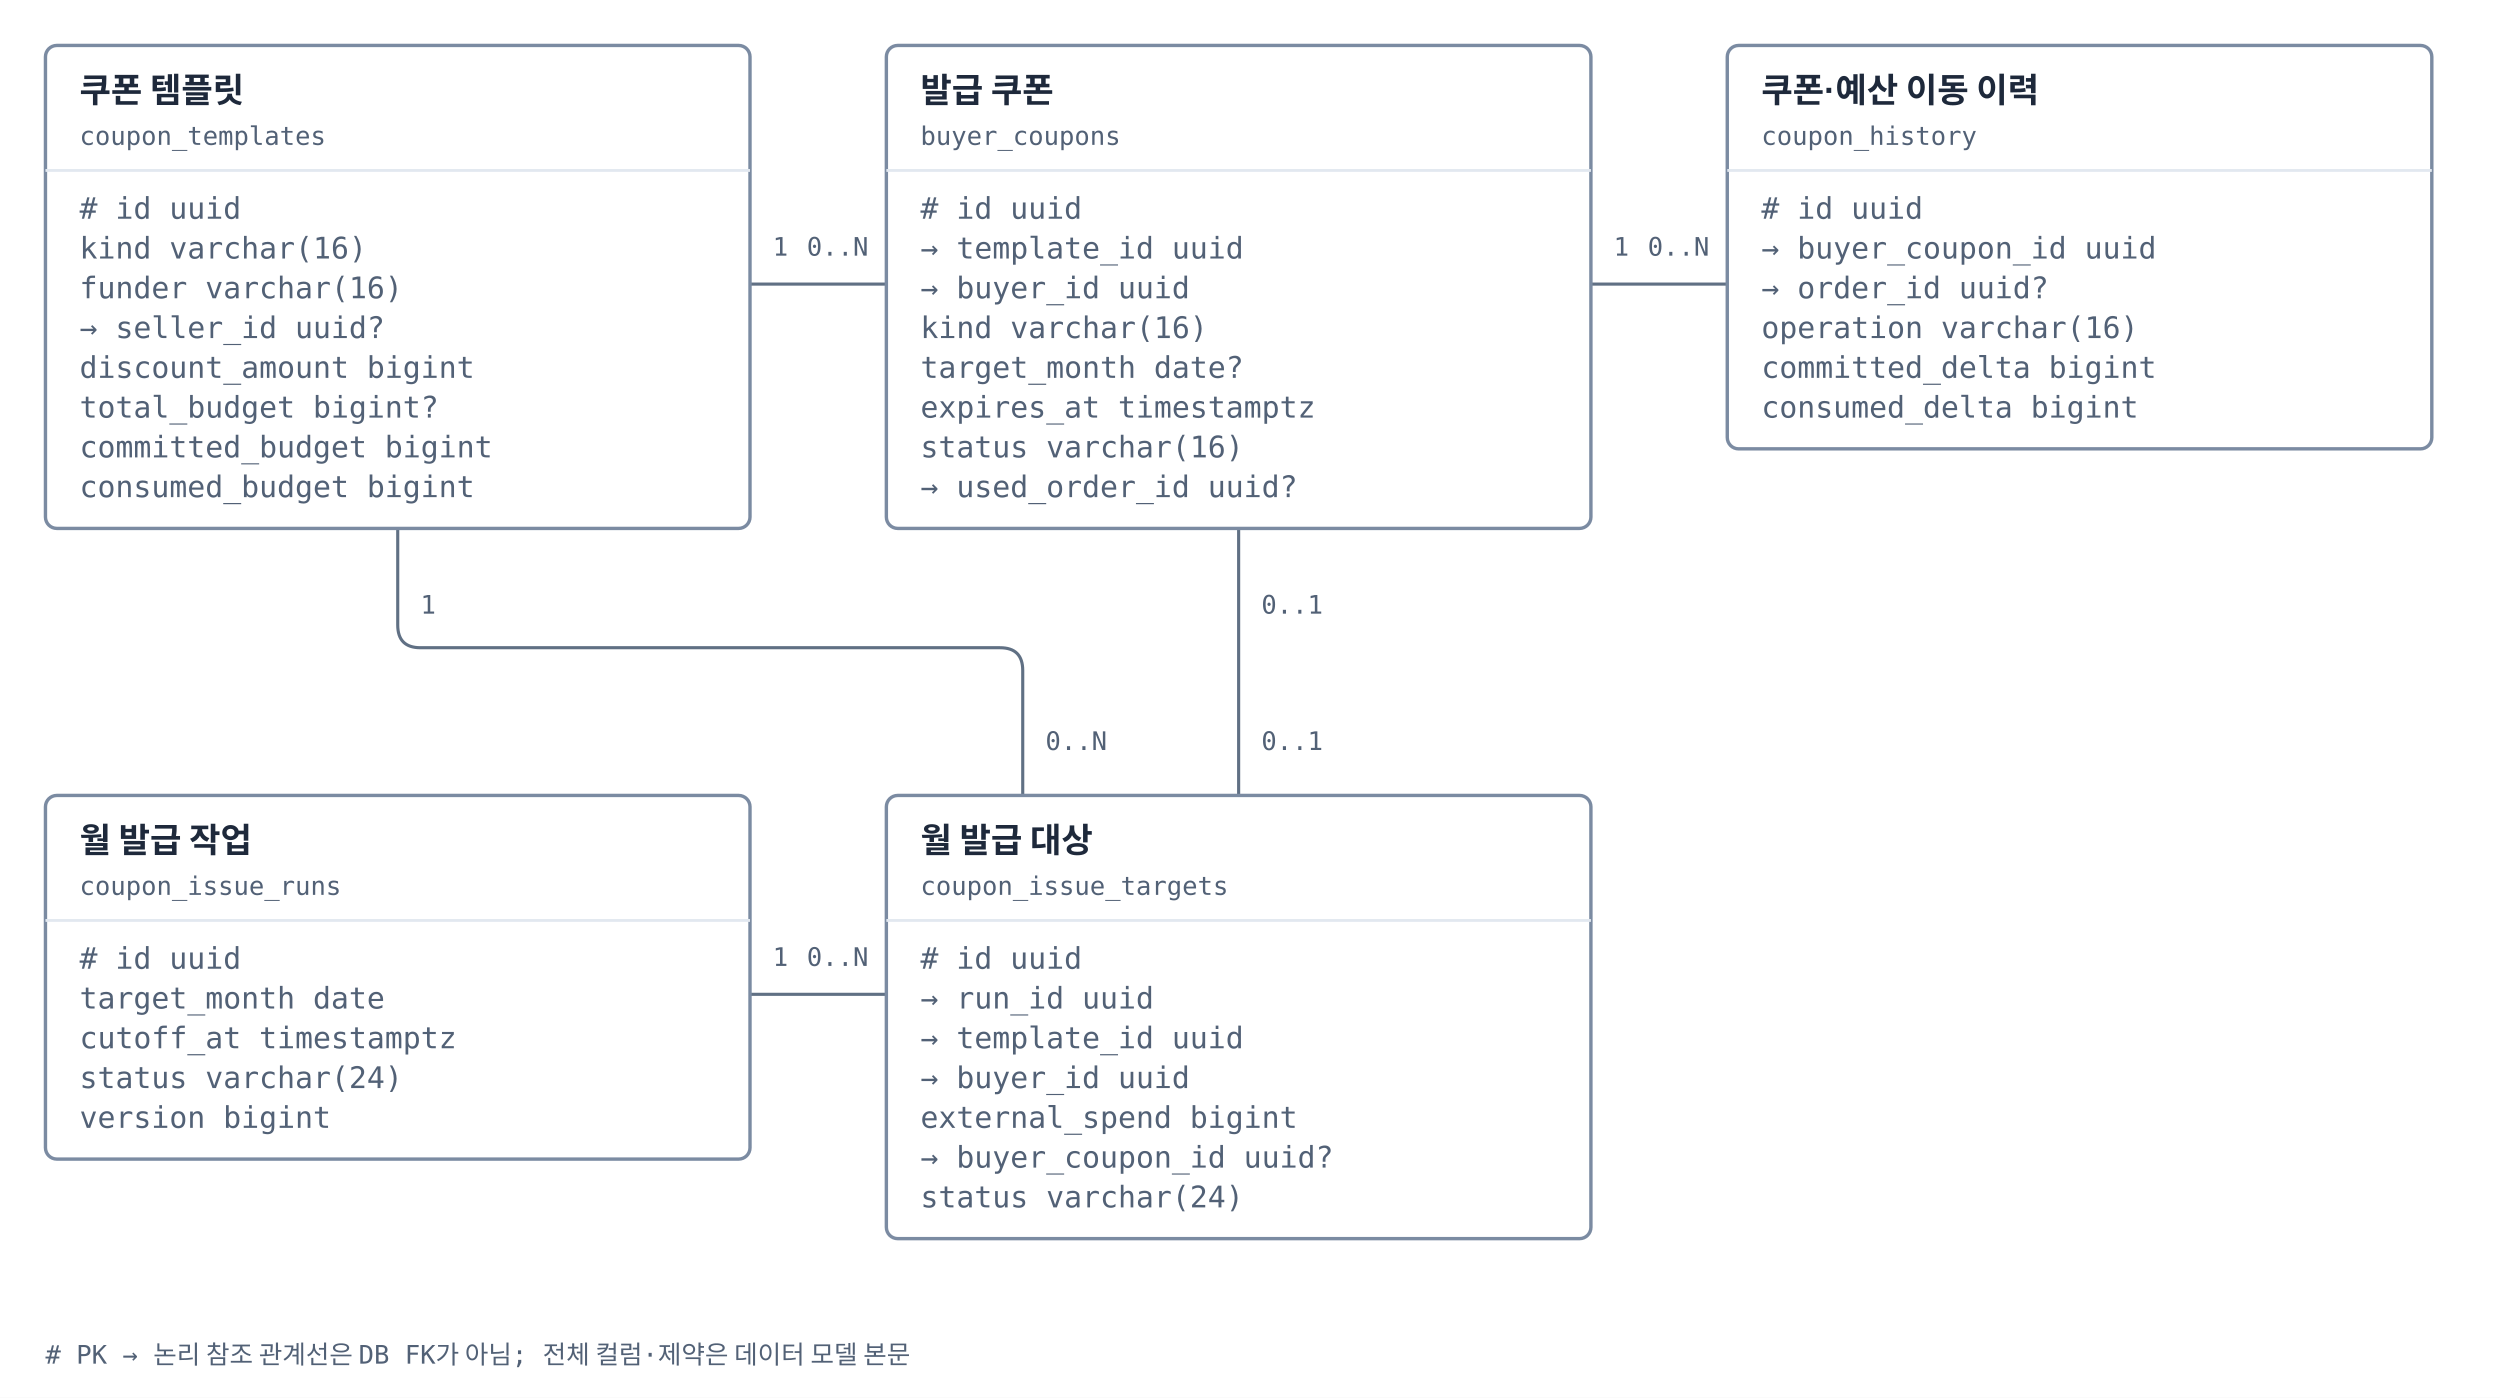
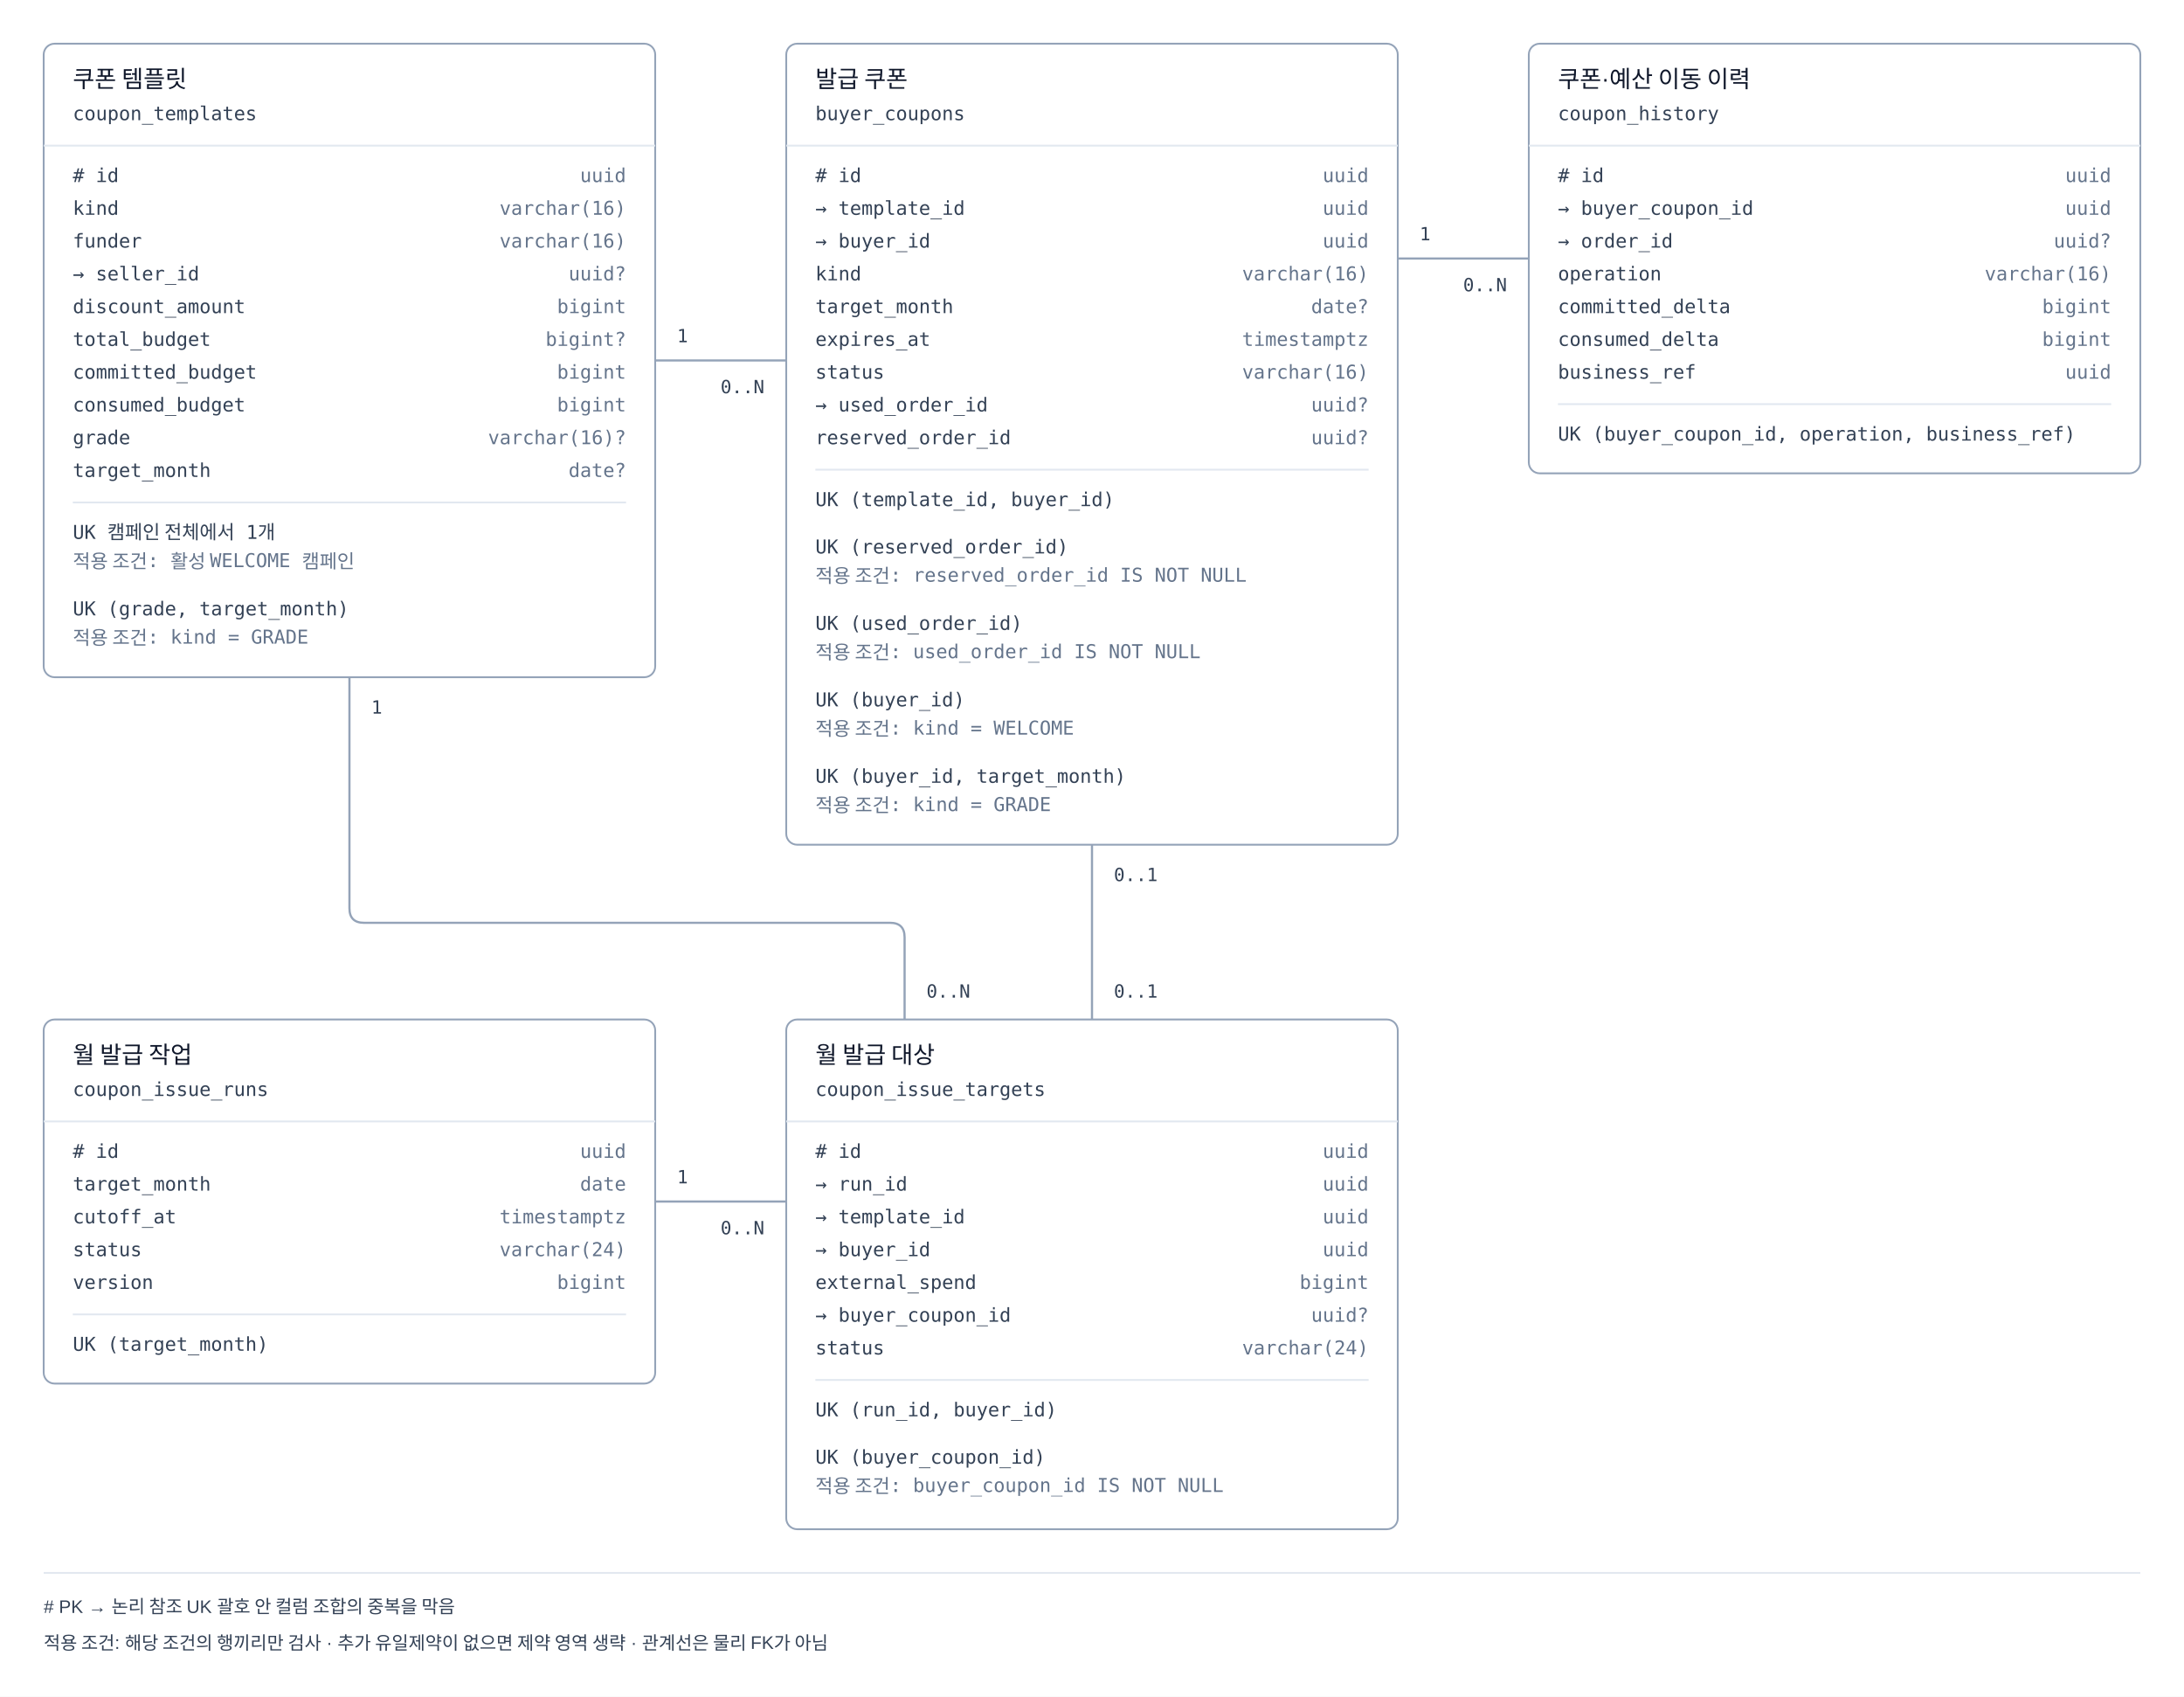
- <svg xmlns="http://www.w3.org/2000/svg" width="880" height="492" viewBox="0 0 880 492" role="img" aria-labelledby="title desc">
-   <rect width="880" height="492" fill="#ffffff" />
-   <path data-relation="coupon_templates:buyer_coupons" d="M264,100 L312,100" fill="none" stroke="#607084" stroke-width="1.1" />
-   <path data-relation="buyer_coupons:coupon_history" d="M560,100 L608,100" fill="none" stroke="#607084" stroke-width="1.1" />
-   <path data-relation="coupon_issue_runs:coupon_issue_targets" d="M264,350 L312,350" fill="none" stroke="#607084" stroke-width="1.1" />
-   <path data-relation="coupon_templates:coupon_issue_targets" d="M140,186 L140,220 Q140,228 148,228 L352,228 Q360,228 360,236 L360,280" fill="none" stroke="#607084" stroke-width="1.1" />
-   <path data-relation="coupon_issue_targets:buyer_coupons" d="M436,280 L436,186" fill="none" stroke="#607084" stroke-width="1.1" />
-   <g data-entity="coupon_templates" data-box="16,16,248,170">
-     <rect x="16" y="16" width="248" height="170" rx="4" fill="#ffffff" stroke="#7b8ba2" stroke-width="1.2" />
-     <path d="M16 60h248" stroke="#e2e8f0" />
-     <text x="28" y="36" font-family="Geist, Arial, Apple SD Gothic Neo, sans-serif" font-size="12" font-weight="600" fill="#1e293b">쿠폰 템플릿</text>
-     <text x="28" y="51" font-family="Geist Mono, SFMono-Regular, monospace" font-size="9" fill="#526176">coupon_templates</text>
-     <text x="28" y="77" font-family="Geist Mono, SFMono-Regular, monospace" font-size="10.5" fill="#526176"># id uuid</text>
-     <text x="28" y="91" font-family="Geist Mono, SFMono-Regular, monospace" font-size="10.5" fill="#526176">kind varchar(16)</text>
-     <text x="28" y="105" font-family="Geist Mono, SFMono-Regular, monospace" font-size="10.5" fill="#526176">funder varchar(16)</text>
-     <text x="28" y="119" font-family="Geist Mono, SFMono-Regular, monospace" font-size="10.5" fill="#526176">→ seller_id uuid?</text>
-     <text x="28" y="133" font-family="Geist Mono, SFMono-Regular, monospace" font-size="10.5" fill="#526176">discount_amount bigint</text>
-     <text x="28" y="147" font-family="Geist Mono, SFMono-Regular, monospace" font-size="10.5" fill="#526176">total_budget bigint?</text>
-     <text x="28" y="161" font-family="Geist Mono, SFMono-Regular, monospace" font-size="10.5" fill="#526176">committed_budget bigint</text>
-     <text x="28" y="175" font-family="Geist Mono, SFMono-Regular, monospace" font-size="10.5" fill="#526176">consumed_budget bigint</text>
-   </g>
-   <g data-entity="buyer_coupons" data-box="312,16,248,170">
-     <rect x="312" y="16" width="248" height="170" rx="4" fill="#ffffff" stroke="#7b8ba2" stroke-width="1.2" />
-     <path d="M312 60h248" stroke="#e2e8f0" />
-     <text x="324" y="36" font-family="Geist, Arial, Apple SD Gothic Neo, sans-serif" font-size="12" font-weight="600" fill="#1e293b">발급 쿠폰</text>
-     <text x="324" y="51" font-family="Geist Mono, SFMono-Regular, monospace" font-size="9" fill="#526176">buyer_coupons</text>
-     <text x="324" y="77" font-family="Geist Mono, SFMono-Regular, monospace" font-size="10.5" fill="#526176"># id uuid</text>
-     <text x="324" y="91" font-family="Geist Mono, SFMono-Regular, monospace" font-size="10.5" fill="#526176">→ template_id uuid</text>
-     <text x="324" y="105" font-family="Geist Mono, SFMono-Regular, monospace" font-size="10.5" fill="#526176">→ buyer_id uuid</text>
-     <text x="324" y="119" font-family="Geist Mono, SFMono-Regular, monospace" font-size="10.5" fill="#526176">kind varchar(16)</text>
-     <text x="324" y="133" font-family="Geist Mono, SFMono-Regular, monospace" font-size="10.5" fill="#526176">target_month date?</text>
-     <text x="324" y="147" font-family="Geist Mono, SFMono-Regular, monospace" font-size="10.5" fill="#526176">expires_at timestamptz</text>
-     <text x="324" y="161" font-family="Geist Mono, SFMono-Regular, monospace" font-size="10.5" fill="#526176">status varchar(16)</text>
-     <text x="324" y="175" font-family="Geist Mono, SFMono-Regular, monospace" font-size="10.5" fill="#526176">→ used_order_id uuid?</text>
-   </g>
-   <g data-entity="coupon_history" data-box="608,16,248,142">
-     <rect x="608" y="16" width="248" height="142" rx="4" fill="#ffffff" stroke="#7b8ba2" stroke-width="1.2" />
-     <path d="M608 60h248" stroke="#e2e8f0" />
-     <text x="620" y="36" font-family="Geist, Arial, Apple SD Gothic Neo, sans-serif" font-size="12" font-weight="600" fill="#1e293b">쿠폰·예산 이동 이력</text>
-     <text x="620" y="51" font-family="Geist Mono, SFMono-Regular, monospace" font-size="9" fill="#526176">coupon_history</text>
-     <text x="620" y="77" font-family="Geist Mono, SFMono-Regular, monospace" font-size="10.5" fill="#526176"># id uuid</text>
-     <text x="620" y="91" font-family="Geist Mono, SFMono-Regular, monospace" font-size="10.5" fill="#526176">→ buyer_coupon_id uuid</text>
-     <text x="620" y="105" font-family="Geist Mono, SFMono-Regular, monospace" font-size="10.5" fill="#526176">→ order_id uuid?</text>
-     <text x="620" y="119" font-family="Geist Mono, SFMono-Regular, monospace" font-size="10.5" fill="#526176">operation varchar(16)</text>
-     <text x="620" y="133" font-family="Geist Mono, SFMono-Regular, monospace" font-size="10.5" fill="#526176">committed_delta bigint</text>
-     <text x="620" y="147" font-family="Geist Mono, SFMono-Regular, monospace" font-size="10.5" fill="#526176">consumed_delta bigint</text>
-   </g>
-   <g data-entity="coupon_issue_runs" data-box="16,280,248,128">
-     <rect x="16" y="280" width="248" height="128" rx="4" fill="#ffffff" stroke="#7b8ba2" stroke-width="1.2" />
-     <path d="M16 324h248" stroke="#e2e8f0" />
-     <text x="28" y="300" font-family="Geist, Arial, Apple SD Gothic Neo, sans-serif" font-size="12" font-weight="600" fill="#1e293b">월 발급 작업</text>
-     <text x="28" y="315" font-family="Geist Mono, SFMono-Regular, monospace" font-size="9" fill="#526176">coupon_issue_runs</text>
-     <text x="28" y="341" font-family="Geist Mono, SFMono-Regular, monospace" font-size="10.5" fill="#526176"># id uuid</text>
-     <text x="28" y="355" font-family="Geist Mono, SFMono-Regular, monospace" font-size="10.5" fill="#526176">target_month date</text>
-     <text x="28" y="369" font-family="Geist Mono, SFMono-Regular, monospace" font-size="10.5" fill="#526176">cutoff_at timestamptz</text>
-     <text x="28" y="383" font-family="Geist Mono, SFMono-Regular, monospace" font-size="10.5" fill="#526176">status varchar(24)</text>
-     <text x="28" y="397" font-family="Geist Mono, SFMono-Regular, monospace" font-size="10.5" fill="#526176">version bigint</text>
-   </g>
-   <g data-entity="coupon_issue_targets" data-box="312,280,248,156">
-     <rect x="312" y="280" width="248" height="156" rx="4" fill="#ffffff" stroke="#7b8ba2" stroke-width="1.2" />
-     <path d="M312 324h248" stroke="#e2e8f0" />
-     <text x="324" y="300" font-family="Geist, Arial, Apple SD Gothic Neo, sans-serif" font-size="12" font-weight="600" fill="#1e293b">월 발급 대상</text>
-     <text x="324" y="315" font-family="Geist Mono, SFMono-Regular, monospace" font-size="9" fill="#526176">coupon_issue_targets</text>
-     <text x="324" y="341" font-family="Geist Mono, SFMono-Regular, monospace" font-size="10.5" fill="#526176"># id uuid</text>
-     <text x="324" y="355" font-family="Geist Mono, SFMono-Regular, monospace" font-size="10.5" fill="#526176">→ run_id uuid</text>
-     <text x="324" y="369" font-family="Geist Mono, SFMono-Regular, monospace" font-size="10.5" fill="#526176">→ template_id uuid</text>
-     <text x="324" y="383" font-family="Geist Mono, SFMono-Regular, monospace" font-size="10.5" fill="#526176">→ buyer_id uuid</text>
-     <text x="324" y="397" font-family="Geist Mono, SFMono-Regular, monospace" font-size="10.5" fill="#526176">external_spend bigint</text>
-     <text x="324" y="411" font-family="Geist Mono, SFMono-Regular, monospace" font-size="10.5" fill="#526176">→ buyer_coupon_id uuid?</text>
-     <text x="324" y="425" font-family="Geist Mono, SFMono-Regular, monospace" font-size="10.5" fill="#526176">status varchar(24)</text>
-   </g>
-   <rect x="270" y="81" width="10" height="12" fill="#ffffff" />
-   <text x="272" y="90" font-family="Geist Mono, SFMono-Regular, monospace" font-size="9" fill="#526176">1</text>
-   <rect x="282" y="81" width="24" height="12" fill="#ffffff" />
-   <text x="284" y="90" font-family="Geist Mono, SFMono-Regular, monospace" font-size="9" fill="#526176">0..N</text>
-   <rect x="566" y="81" width="10" height="12" fill="#ffffff" />
-   <text x="568" y="90" font-family="Geist Mono, SFMono-Regular, monospace" font-size="9" fill="#526176">1</text>
-   <rect x="578" y="81" width="24" height="12" fill="#ffffff" />
-   <text x="580" y="90" font-family="Geist Mono, SFMono-Regular, monospace" font-size="9" fill="#526176">0..N</text>
-   <rect x="270" y="331" width="10" height="12" fill="#ffffff" />
-   <text x="272" y="340" font-family="Geist Mono, SFMono-Regular, monospace" font-size="9" fill="#526176">1</text>
-   <rect x="282" y="331" width="24" height="12" fill="#ffffff" />
-   <text x="284" y="340" font-family="Geist Mono, SFMono-Regular, monospace" font-size="9" fill="#526176">0..N</text>
-   <rect x="146" y="207" width="30" height="12" fill="#ffffff" />
-   <text x="148" y="216" font-family="Geist Mono, SFMono-Regular, monospace" font-size="9" fill="#526176">1</text>
-   <rect x="366" y="255" width="30" height="12" fill="#ffffff" />
-   <text x="368" y="264" font-family="Geist Mono, SFMono-Regular, monospace" font-size="9" fill="#526176">0..N</text>
-   <rect x="442" y="207" width="30" height="12" fill="#ffffff" />
-   <text x="444" y="216" font-family="Geist Mono, SFMono-Regular, monospace" font-size="9" fill="#526176">0..1</text>
-   <rect x="442" y="255" width="30" height="12" fill="#ffffff" />
-   <text x="444" y="264" font-family="Geist Mono, SFMono-Regular, monospace" font-size="9" fill="#526176">0..1</text>
-   <text x="16" y="480" font-family="Geist Mono, SFMono-Regular, monospace" font-size="9" fill="#526176"># PK   → 논리 참조   관계선은 DB FK가 아님; 전체 컬럼·제약은 데이터 모델 본문</text>
+ <svg xmlns="http://www.w3.org/2000/svg" width="1200" height="932" viewBox="0 0 1200 932" role="img" aria-labelledby="title desc">
+   <rect width="1200" height="932" fill="#ffffff" />
+   <path data-relation="coupon_templates:buyer_coupons" d="M360,198 L432,198" fill="none" stroke="#94a3b8" stroke-width="1.2" stroke-linecap="round" />
+   <path data-relation="buyer_coupons:coupon_history" d="M768,142 L840,142" fill="none" stroke="#94a3b8" stroke-width="1.2" stroke-linecap="round" />
+   <path data-relation="coupon_issue_runs:coupon_issue_targets" d="M360,660 L432,660" fill="none" stroke="#94a3b8" stroke-width="1.2" stroke-linecap="round" />
+   <path data-relation="coupon_templates:coupon_issue_targets" d="M192,372 L192,498.894 Q192,506.894 200,506.894 L489.03,506.894 Q497.03,506.894 497.03,514.894 L497.03,560" fill="none" stroke="#94a3b8" stroke-width="1.2" stroke-linecap="round" />
+   <path data-relation="coupon_issue_targets:buyer_coupons" d="M600,560 L600,464" fill="none" stroke="#94a3b8" stroke-width="1.2" stroke-linecap="round" />
+   <g data-entity="coupon_templates" data-box="24,24,336,348">
+     <rect x="24.0" y="24" width="336.0" height="348" rx="6" fill="#ffffff" stroke="#94a3b8" stroke-width="1" />
+     <text x="40.0" y="48" fill="#0f172a" font-family="Geist, Arial, Apple SD Gothic Neo, sans-serif" font-size="13" font-weight="500" data-role="entity-title">쿠폰 템플릿</text>
+     <text x="40.0" y="66" fill="#334155" font-family="Geist Mono, SFMono-Regular, monospace" font-size="10.5" font-weight="400" data-role="table-name">coupon_templates</text>
+     <path d="M24,80h336" stroke="#e2e8f0" />
+     <text x="40.0" y="100" fill="#334155" font-family="Geist Mono, SFMono-Regular, monospace" font-size="10.5" font-weight="400" data-role="field">
+       <tspan x="40.0"># id</tspan>
+       <tspan x="344.0" text-anchor="end" fill="#64748b"> uuid</tspan>
+     </text>
+     <text x="40.0" y="118" fill="#334155" font-family="Geist Mono, SFMono-Regular, monospace" font-size="10.5" font-weight="400" data-role="field">
+       <tspan x="40.0">kind</tspan>
+       <tspan x="344.0" text-anchor="end" fill="#64748b"> varchar(16)</tspan>
+     </text>
+     <text x="40.0" y="136" fill="#334155" font-family="Geist Mono, SFMono-Regular, monospace" font-size="10.5" font-weight="400" data-role="field">
+       <tspan x="40.0">funder</tspan>
+       <tspan x="344.0" text-anchor="end" fill="#64748b"> varchar(16)</tspan>
+     </text>
+     <text x="40.0" y="154" fill="#334155" font-family="Geist Mono, SFMono-Regular, monospace" font-size="10.5" font-weight="400" data-role="field">
+       <tspan x="40.0">→ seller_id</tspan>
+       <tspan x="344.0" text-anchor="end" fill="#64748b"> uuid?</tspan>
+     </text>
+     <text x="40.0" y="172" fill="#334155" font-family="Geist Mono, SFMono-Regular, monospace" font-size="10.5" font-weight="400" data-role="field">
+       <tspan x="40.0">discount_amount</tspan>
+       <tspan x="344.0" text-anchor="end" fill="#64748b"> bigint</tspan>
+     </text>
+     <text x="40.0" y="190" fill="#334155" font-family="Geist Mono, SFMono-Regular, monospace" font-size="10.5" font-weight="400" data-role="field">
+       <tspan x="40.0">total_budget</tspan>
+       <tspan x="344.0" text-anchor="end" fill="#64748b"> bigint?</tspan>
+     </text>
+     <text x="40.0" y="208" fill="#334155" font-family="Geist Mono, SFMono-Regular, monospace" font-size="10.5" font-weight="400" data-role="field">
+       <tspan x="40.0">committed_budget</tspan>
+       <tspan x="344.0" text-anchor="end" fill="#64748b"> bigint</tspan>
+     </text>
+     <text x="40.0" y="226" fill="#334155" font-family="Geist Mono, SFMono-Regular, monospace" font-size="10.5" font-weight="400" data-role="field">
+       <tspan x="40.0">consumed_budget</tspan>
+       <tspan x="344.0" text-anchor="end" fill="#64748b"> bigint</tspan>
+     </text>
+     <text x="40.0" y="244" fill="#334155" font-family="Geist Mono, SFMono-Regular, monospace" font-size="10.5" font-weight="400" data-role="field">
+       <tspan x="40.0">grade</tspan>
+       <tspan x="344.0" text-anchor="end" fill="#64748b"> varchar(16)?</tspan>
+     </text>
+     <text x="40.0" y="262" fill="#334155" font-family="Geist Mono, SFMono-Regular, monospace" font-size="10.5" font-weight="400" data-role="field">
+       <tspan x="40.0">target_month</tspan>
+       <tspan x="344.0" text-anchor="end" fill="#64748b"> date?</tspan>
+     </text>
+     <path d="M40,276h304" stroke="#e2e8f0" />
+     <g data-constraint="PUK" data-columns="" data-condition="활성 WELCOME 캠페인 전체 1개">
+       <text x="40.0" y="296" fill="#334155" font-family="Geist Mono, SFMono-Regular, monospace" font-size="10.5" font-weight="500" data-role="unique-key">UK 캠페인 전체에서 1개</text>
+       <text x="40.0" y="312" fill="#64748b" font-family="Geist Mono, SFMono-Regular, monospace" font-size="10.5" font-weight="400" data-role="unique-condition">적용 조건: 활성 WELCOME 캠페인</text>
+     </g>
+     <g data-constraint="PUK" data-columns="grade,target_month" data-condition="kind=GRADE">
+       <text x="40.0" y="338" fill="#334155" font-family="Geist Mono, SFMono-Regular, monospace" font-size="10.5" font-weight="500" data-role="unique-key">UK (grade, target_month)</text>
+       <text x="40.0" y="354" fill="#64748b" font-family="Geist Mono, SFMono-Regular, monospace" font-size="10.5" font-weight="400" data-role="unique-condition">적용 조건: kind = GRADE</text>
+     </g>
+   </g>
+   <g data-entity="buyer_coupons" data-box="432,24,336,440">
+     <rect x="432.0" y="24" width="336.0" height="440" rx="6" fill="#ffffff" stroke="#94a3b8" stroke-width="1" />
+     <text x="448.0" y="48" fill="#0f172a" font-family="Geist, Arial, Apple SD Gothic Neo, sans-serif" font-size="13" font-weight="500" data-role="entity-title">발급 쿠폰</text>
+     <text x="448.0" y="66" fill="#334155" font-family="Geist Mono, SFMono-Regular, monospace" font-size="10.5" font-weight="400" data-role="table-name">buyer_coupons</text>
+     <path d="M432,80h336" stroke="#e2e8f0" />
+     <text x="448.0" y="100" fill="#334155" font-family="Geist Mono, SFMono-Regular, monospace" font-size="10.5" font-weight="400" data-role="field">
+       <tspan x="448.0"># id</tspan>
+       <tspan x="752.0" text-anchor="end" fill="#64748b"> uuid</tspan>
+     </text>
+     <text x="448.0" y="118" fill="#334155" font-family="Geist Mono, SFMono-Regular, monospace" font-size="10.5" font-weight="400" data-role="field">
+       <tspan x="448.0">→ template_id</tspan>
+       <tspan x="752.0" text-anchor="end" fill="#64748b"> uuid</tspan>
+     </text>
+     <text x="448.0" y="136" fill="#334155" font-family="Geist Mono, SFMono-Regular, monospace" font-size="10.5" font-weight="400" data-role="field">
+       <tspan x="448.0">→ buyer_id</tspan>
+       <tspan x="752.0" text-anchor="end" fill="#64748b"> uuid</tspan>
+     </text>
+     <text x="448.0" y="154" fill="#334155" font-family="Geist Mono, SFMono-Regular, monospace" font-size="10.5" font-weight="400" data-role="field">
+       <tspan x="448.0">kind</tspan>
+       <tspan x="752.0" text-anchor="end" fill="#64748b"> varchar(16)</tspan>
+     </text>
+     <text x="448.0" y="172" fill="#334155" font-family="Geist Mono, SFMono-Regular, monospace" font-size="10.5" font-weight="400" data-role="field">
+       <tspan x="448.0">target_month</tspan>
+       <tspan x="752.0" text-anchor="end" fill="#64748b"> date?</tspan>
+     </text>
+     <text x="448.0" y="190" fill="#334155" font-family="Geist Mono, SFMono-Regular, monospace" font-size="10.5" font-weight="400" data-role="field">
+       <tspan x="448.0">expires_at</tspan>
+       <tspan x="752.0" text-anchor="end" fill="#64748b"> timestamptz</tspan>
+     </text>
+     <text x="448.0" y="208" fill="#334155" font-family="Geist Mono, SFMono-Regular, monospace" font-size="10.5" font-weight="400" data-role="field">
+       <tspan x="448.0">status</tspan>
+       <tspan x="752.0" text-anchor="end" fill="#64748b"> varchar(16)</tspan>
+     </text>
+     <text x="448.0" y="226" fill="#334155" font-family="Geist Mono, SFMono-Regular, monospace" font-size="10.5" font-weight="400" data-role="field">
+       <tspan x="448.0">→ used_order_id</tspan>
+       <tspan x="752.0" text-anchor="end" fill="#64748b"> uuid?</tspan>
+     </text>
+     <text x="448.0" y="244" fill="#334155" font-family="Geist Mono, SFMono-Regular, monospace" font-size="10.5" font-weight="400" data-role="field">
+       <tspan x="448.0">reserved_order_id</tspan>
+       <tspan x="752.0" text-anchor="end" fill="#64748b"> uuid?</tspan>
+     </text>
+     <path d="M448,258h304" stroke="#e2e8f0" />
+     <g data-constraint="UK" data-columns="template_id,buyer_id" data-condition="">
+       <text x="448.0" y="278" fill="#334155" font-family="Geist Mono, SFMono-Regular, monospace" font-size="10.5" font-weight="500" data-role="unique-key">UK (template_id, buyer_id)</text>
+     </g>
+     <g data-constraint="PUK" data-columns="reserved_order_id" data-condition="reserved_order_id IS NOT NULL">
+       <text x="448.0" y="304" fill="#334155" font-family="Geist Mono, SFMono-Regular, monospace" font-size="10.5" font-weight="500" data-role="unique-key">UK (reserved_order_id)</text>
+       <text x="448.0" y="320" fill="#64748b" font-family="Geist Mono, SFMono-Regular, monospace" font-size="10.5" font-weight="400" data-role="unique-condition">적용 조건: reserved_order_id IS NOT NULL</text>
+     </g>
+     <g data-constraint="PUK" data-columns="used_order_id" data-condition="used_order_id IS NOT NULL">
+       <text x="448.0" y="346" fill="#334155" font-family="Geist Mono, SFMono-Regular, monospace" font-size="10.5" font-weight="500" data-role="unique-key">UK (used_order_id)</text>
+       <text x="448.0" y="362" fill="#64748b" font-family="Geist Mono, SFMono-Regular, monospace" font-size="10.5" font-weight="400" data-role="unique-condition">적용 조건: used_order_id IS NOT NULL</text>
+     </g>
+     <g data-constraint="PUK" data-columns="buyer_id" data-condition="kind=WELCOME">
+       <text x="448.0" y="388" fill="#334155" font-family="Geist Mono, SFMono-Regular, monospace" font-size="10.5" font-weight="500" data-role="unique-key">UK (buyer_id)</text>
+       <text x="448.0" y="404" fill="#64748b" font-family="Geist Mono, SFMono-Regular, monospace" font-size="10.5" font-weight="400" data-role="unique-condition">적용 조건: kind = WELCOME</text>
+     </g>
+     <g data-constraint="PUK" data-columns="buyer_id,target_month" data-condition="kind=GRADE">
+       <text x="448.0" y="430" fill="#334155" font-family="Geist Mono, SFMono-Regular, monospace" font-size="10.5" font-weight="500" data-role="unique-key">UK (buyer_id, target_month)</text>
+       <text x="448.0" y="446" fill="#64748b" font-family="Geist Mono, SFMono-Regular, monospace" font-size="10.5" font-weight="400" data-role="unique-condition">적용 조건: kind = GRADE</text>
+     </g>
+   </g>
+   <g data-entity="coupon_history" data-box="840,24,336,236">
+     <rect x="840.0" y="24" width="336.0" height="236" rx="6" fill="#ffffff" stroke="#94a3b8" stroke-width="1" />
+     <text x="856.0" y="48" fill="#0f172a" font-family="Geist, Arial, Apple SD Gothic Neo, sans-serif" font-size="13" font-weight="500" data-role="entity-title">쿠폰·예산 이동 이력</text>
+     <text x="856.0" y="66" fill="#334155" font-family="Geist Mono, SFMono-Regular, monospace" font-size="10.5" font-weight="400" data-role="table-name">coupon_history</text>
+     <path d="M840,80h336" stroke="#e2e8f0" />
+     <text x="856.0" y="100" fill="#334155" font-family="Geist Mono, SFMono-Regular, monospace" font-size="10.5" font-weight="400" data-role="field">
+       <tspan x="856.0"># id</tspan>
+       <tspan x="1160.0" text-anchor="end" fill="#64748b"> uuid</tspan>
+     </text>
+     <text x="856.0" y="118" fill="#334155" font-family="Geist Mono, SFMono-Regular, monospace" font-size="10.5" font-weight="400" data-role="field">
+       <tspan x="856.0">→ buyer_coupon_id</tspan>
+       <tspan x="1160.0" text-anchor="end" fill="#64748b"> uuid</tspan>
+     </text>
+     <text x="856.0" y="136" fill="#334155" font-family="Geist Mono, SFMono-Regular, monospace" font-size="10.5" font-weight="400" data-role="field">
+       <tspan x="856.0">→ order_id</tspan>
+       <tspan x="1160.0" text-anchor="end" fill="#64748b"> uuid?</tspan>
+     </text>
+     <text x="856.0" y="154" fill="#334155" font-family="Geist Mono, SFMono-Regular, monospace" font-size="10.5" font-weight="400" data-role="field">
+       <tspan x="856.0">operation</tspan>
+       <tspan x="1160.0" text-anchor="end" fill="#64748b"> varchar(16)</tspan>
+     </text>
+     <text x="856.0" y="172" fill="#334155" font-family="Geist Mono, SFMono-Regular, monospace" font-size="10.5" font-weight="400" data-role="field">
+       <tspan x="856.0">committed_delta</tspan>
+       <tspan x="1160.0" text-anchor="end" fill="#64748b"> bigint</tspan>
+     </text>
+     <text x="856.0" y="190" fill="#334155" font-family="Geist Mono, SFMono-Regular, monospace" font-size="10.5" font-weight="400" data-role="field">
+       <tspan x="856.0">consumed_delta</tspan>
+       <tspan x="1160.0" text-anchor="end" fill="#64748b"> bigint</tspan>
+     </text>
+     <text x="856.0" y="208" fill="#334155" font-family="Geist Mono, SFMono-Regular, monospace" font-size="10.5" font-weight="400" data-role="field">
+       <tspan x="856.0">business_ref</tspan>
+       <tspan x="1160.0" text-anchor="end" fill="#64748b"> uuid</tspan>
+     </text>
+     <path d="M856,222h304" stroke="#e2e8f0" />
+     <g data-constraint="UK" data-columns="buyer_coupon_id,operation,business_ref" data-condition="">
+       <text x="856.0" y="242" fill="#334155" font-family="Geist Mono, SFMono-Regular, monospace" font-size="10.5" font-weight="500" data-role="unique-key">UK (buyer_coupon_id, operation, business_ref)</text>
+     </g>
+   </g>
+   <g data-entity="coupon_issue_runs" data-box="24,560,336,200">
+     <rect x="24.0" y="560" width="336.0" height="200" rx="6" fill="#ffffff" stroke="#94a3b8" stroke-width="1" />
+     <text x="40.0" y="584" fill="#0f172a" font-family="Geist, Arial, Apple SD Gothic Neo, sans-serif" font-size="13" font-weight="500" data-role="entity-title">월 발급 작업</text>
+     <text x="40.0" y="602" fill="#334155" font-family="Geist Mono, SFMono-Regular, monospace" font-size="10.5" font-weight="400" data-role="table-name">coupon_issue_runs</text>
+     <path d="M24,616h336" stroke="#e2e8f0" />
+     <text x="40.0" y="636" fill="#334155" font-family="Geist Mono, SFMono-Regular, monospace" font-size="10.5" font-weight="400" data-role="field">
+       <tspan x="40.0"># id</tspan>
+       <tspan x="344.0" text-anchor="end" fill="#64748b"> uuid</tspan>
+     </text>
+     <text x="40.0" y="654" fill="#334155" font-family="Geist Mono, SFMono-Regular, monospace" font-size="10.5" font-weight="400" data-role="field">
+       <tspan x="40.0">target_month</tspan>
+       <tspan x="344.0" text-anchor="end" fill="#64748b"> date</tspan>
+     </text>
+     <text x="40.0" y="672" fill="#334155" font-family="Geist Mono, SFMono-Regular, monospace" font-size="10.5" font-weight="400" data-role="field">
+       <tspan x="40.0">cutoff_at</tspan>
+       <tspan x="344.0" text-anchor="end" fill="#64748b"> timestamptz</tspan>
+     </text>
+     <text x="40.0" y="690" fill="#334155" font-family="Geist Mono, SFMono-Regular, monospace" font-size="10.5" font-weight="400" data-role="field">
+       <tspan x="40.0">status</tspan>
+       <tspan x="344.0" text-anchor="end" fill="#64748b"> varchar(24)</tspan>
+     </text>
+     <text x="40.0" y="708" fill="#334155" font-family="Geist Mono, SFMono-Regular, monospace" font-size="10.5" font-weight="400" data-role="field">
+       <tspan x="40.0">version</tspan>
+       <tspan x="344.0" text-anchor="end" fill="#64748b"> bigint</tspan>
+     </text>
+     <path d="M40,722h304" stroke="#e2e8f0" />
+     <g data-constraint="UK" data-columns="target_month" data-condition="">
+       <text x="40.0" y="742" fill="#334155" font-family="Geist Mono, SFMono-Regular, monospace" font-size="10.5" font-weight="500" data-role="unique-key">UK (target_month)</text>
+     </g>
+   </g>
+   <g data-entity="coupon_issue_targets" data-box="432,560,336,280">
+     <rect x="432.0" y="560" width="336.0" height="280" rx="6" fill="#ffffff" stroke="#94a3b8" stroke-width="1" />
+     <text x="448.0" y="584" fill="#0f172a" font-family="Geist, Arial, Apple SD Gothic Neo, sans-serif" font-size="13" font-weight="500" data-role="entity-title">월 발급 대상</text>
+     <text x="448.0" y="602" fill="#334155" font-family="Geist Mono, SFMono-Regular, monospace" font-size="10.5" font-weight="400" data-role="table-name">coupon_issue_targets</text>
+     <path d="M432,616h336" stroke="#e2e8f0" />
+     <text x="448.0" y="636" fill="#334155" font-family="Geist Mono, SFMono-Regular, monospace" font-size="10.5" font-weight="400" data-role="field">
+       <tspan x="448.0"># id</tspan>
+       <tspan x="752.0" text-anchor="end" fill="#64748b"> uuid</tspan>
+     </text>
+     <text x="448.0" y="654" fill="#334155" font-family="Geist Mono, SFMono-Regular, monospace" font-size="10.5" font-weight="400" data-role="field">
+       <tspan x="448.0">→ run_id</tspan>
+       <tspan x="752.0" text-anchor="end" fill="#64748b"> uuid</tspan>
+     </text>
+     <text x="448.0" y="672" fill="#334155" font-family="Geist Mono, SFMono-Regular, monospace" font-size="10.5" font-weight="400" data-role="field">
+       <tspan x="448.0">→ template_id</tspan>
+       <tspan x="752.0" text-anchor="end" fill="#64748b"> uuid</tspan>
+     </text>
+     <text x="448.0" y="690" fill="#334155" font-family="Geist Mono, SFMono-Regular, monospace" font-size="10.5" font-weight="400" data-role="field">
+       <tspan x="448.0">→ buyer_id</tspan>
+       <tspan x="752.0" text-anchor="end" fill="#64748b"> uuid</tspan>
+     </text>
+     <text x="448.0" y="708" fill="#334155" font-family="Geist Mono, SFMono-Regular, monospace" font-size="10.5" font-weight="400" data-role="field">
+       <tspan x="448.0">external_spend</tspan>
+       <tspan x="752.0" text-anchor="end" fill="#64748b"> bigint</tspan>
+     </text>
+     <text x="448.0" y="726" fill="#334155" font-family="Geist Mono, SFMono-Regular, monospace" font-size="10.5" font-weight="400" data-role="field">
+       <tspan x="448.0">→ buyer_coupon_id</tspan>
+       <tspan x="752.0" text-anchor="end" fill="#64748b"> uuid?</tspan>
+     </text>
+     <text x="448.0" y="744" fill="#334155" font-family="Geist Mono, SFMono-Regular, monospace" font-size="10.5" font-weight="400" data-role="field">
+       <tspan x="448.0">status</tspan>
+       <tspan x="752.0" text-anchor="end" fill="#64748b"> varchar(24)</tspan>
+     </text>
+     <path d="M448,758h304" stroke="#e2e8f0" />
+     <g data-constraint="UK" data-columns="run_id,buyer_id" data-condition="">
+       <text x="448.0" y="778" fill="#334155" font-family="Geist Mono, SFMono-Regular, monospace" font-size="10.5" font-weight="500" data-role="unique-key">UK (run_id, buyer_id)</text>
+     </g>
+     <g data-constraint="PUK" data-columns="buyer_coupon_id" data-condition="buyer_coupon_id IS NOT NULL">
+       <text x="448.0" y="804" fill="#334155" font-family="Geist Mono, SFMono-Regular, monospace" font-size="10.5" font-weight="500" data-role="unique-key">UK (buyer_coupon_id)</text>
+       <text x="448.0" y="820" fill="#64748b" font-family="Geist Mono, SFMono-Regular, monospace" font-size="10.5" font-weight="400" data-role="unique-condition">적용 조건: buyer_coupon_id IS NOT NULL</text>
+     </g>
+   </g>
+   <text x="372.0" y="188.0" fill="#334155" font-family="Geist Mono, SFMono-Regular, monospace" font-size="10" font-weight="400" data-role="cardinality" text-anchor="start" data-label-for="coupon_templates:buyer_coupons" data-endpoint="source">1</text>
+   <text x="420.0" y="216.0" fill="#334155" font-family="Geist Mono, SFMono-Regular, monospace" font-size="10" font-weight="400" data-role="cardinality" text-anchor="end" data-label-for="coupon_templates:buyer_coupons" data-endpoint="target">0..N</text>
+   <text x="780.0" y="132.0" fill="#334155" font-family="Geist Mono, SFMono-Regular, monospace" font-size="10" font-weight="400" data-role="cardinality" text-anchor="start" data-label-for="buyer_coupons:coupon_history" data-endpoint="source">1</text>
+   <text x="828.0" y="160.0" fill="#334155" font-family="Geist Mono, SFMono-Regular, monospace" font-size="10" font-weight="400" data-role="cardinality" text-anchor="end" data-label-for="buyer_coupons:coupon_history" data-endpoint="target">0..N</text>
+   <text x="372.0" y="650.0" fill="#334155" font-family="Geist Mono, SFMono-Regular, monospace" font-size="10" font-weight="400" data-role="cardinality" text-anchor="start" data-label-for="coupon_issue_runs:coupon_issue_targets" data-endpoint="source">1</text>
+   <text x="420.0" y="678.0" fill="#334155" font-family="Geist Mono, SFMono-Regular, monospace" font-size="10" font-weight="400" data-role="cardinality" text-anchor="end" data-label-for="coupon_issue_runs:coupon_issue_targets" data-endpoint="target">0..N</text>
+   <text x="204.0" y="392" fill="#334155" font-family="Geist Mono, SFMono-Regular, monospace" font-size="10" font-weight="400" data-role="cardinality" text-anchor="start" data-label-for="coupon_templates:coupon_issue_targets" data-endpoint="source">1</text>
+   <text x="509.03" y="548" fill="#334155" font-family="Geist Mono, SFMono-Regular, monospace" font-size="10" font-weight="400" data-role="cardinality" text-anchor="start" data-label-for="coupon_templates:coupon_issue_targets" data-endpoint="target">0..N</text>
+   <text x="612.0" y="548" fill="#334155" font-family="Geist Mono, SFMono-Regular, monospace" font-size="10" font-weight="400" data-role="cardinality" text-anchor="start" data-label-for="coupon_issue_targets:buyer_coupons" data-endpoint="source">0..1</text>
+   <text x="612.0" y="484" fill="#334155" font-family="Geist Mono, SFMono-Regular, monospace" font-size="10" font-weight="400" data-role="cardinality" text-anchor="start" data-label-for="coupon_issue_targets:buyer_coupons" data-endpoint="target">0..1</text>
+   <path d="M24,864H1176" stroke="#e2e8f0" />
+   <text x="24" y="886" fill="#334155" font-family="Geist, Arial, Apple SD Gothic Neo, sans-serif" font-size="10" font-weight="400" data-role="legend"># PK    → 논리 참조    UK 괄호 안 컬럼 조합의 중복을 막음</text>
+   <text x="24" y="906" fill="#334155" font-family="Geist, Arial, Apple SD Gothic Neo, sans-serif" font-size="10" font-weight="400" data-role="legend">적용 조건: 해당 조건의 행끼리만 검사 · 추가 유일제약이 없으면 제약 영역 생략 · 관계선은 물리 FK가 아님</text>
</svg>
